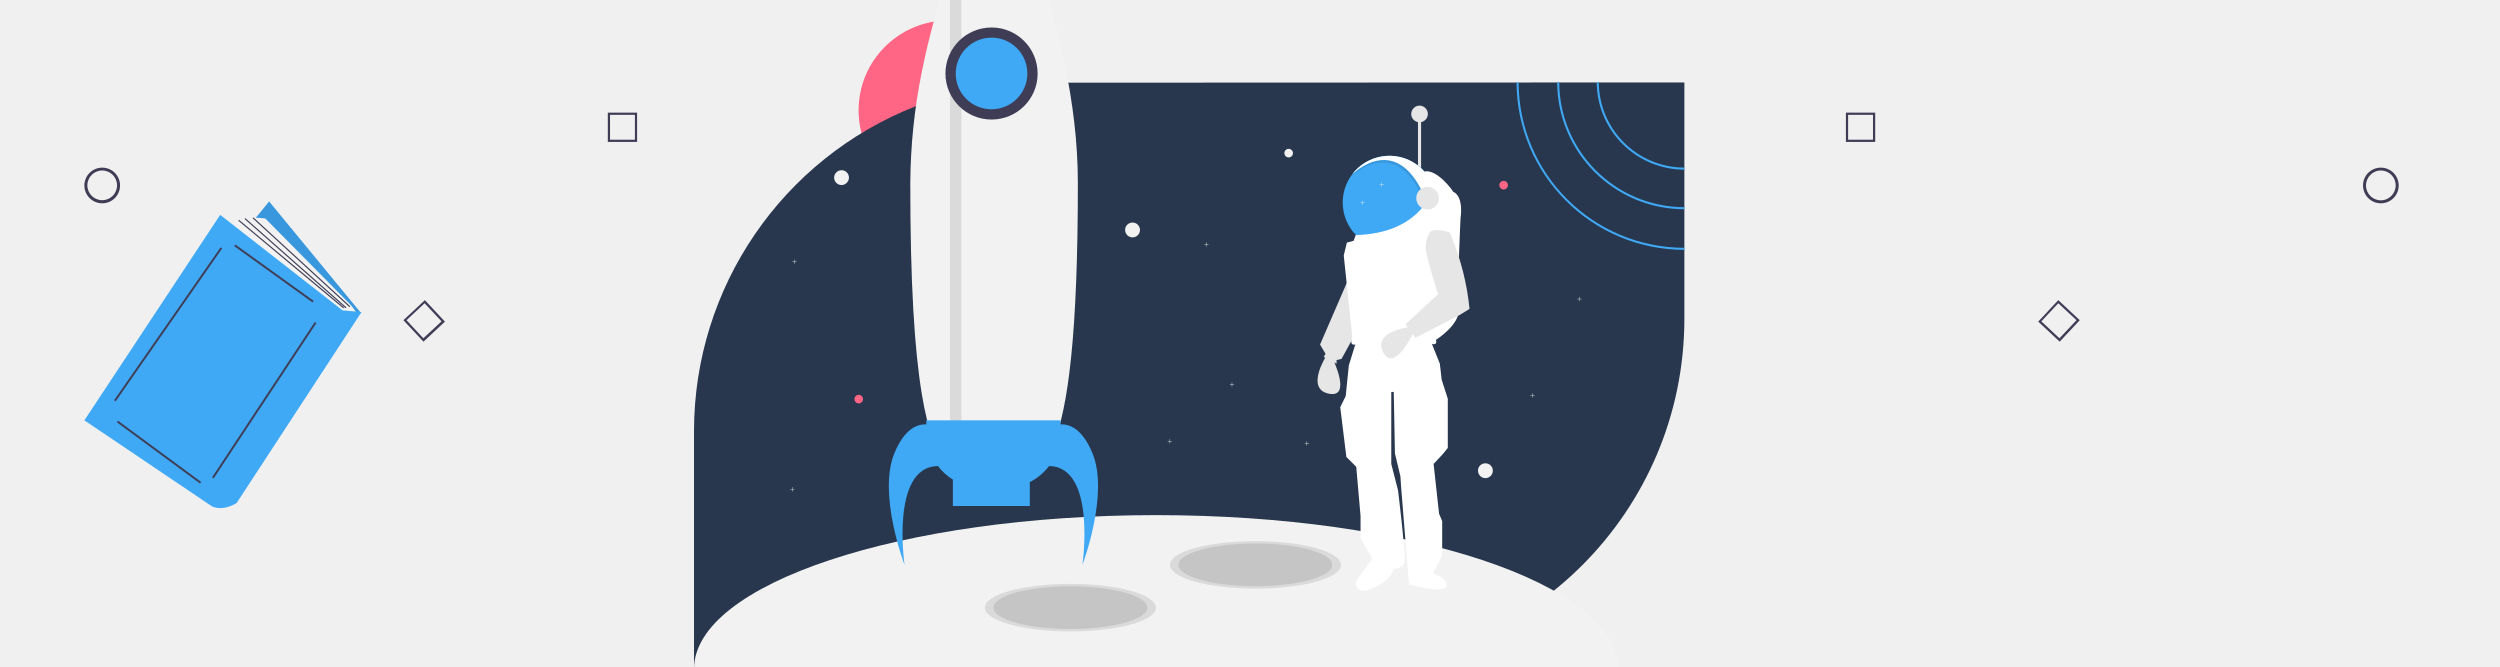
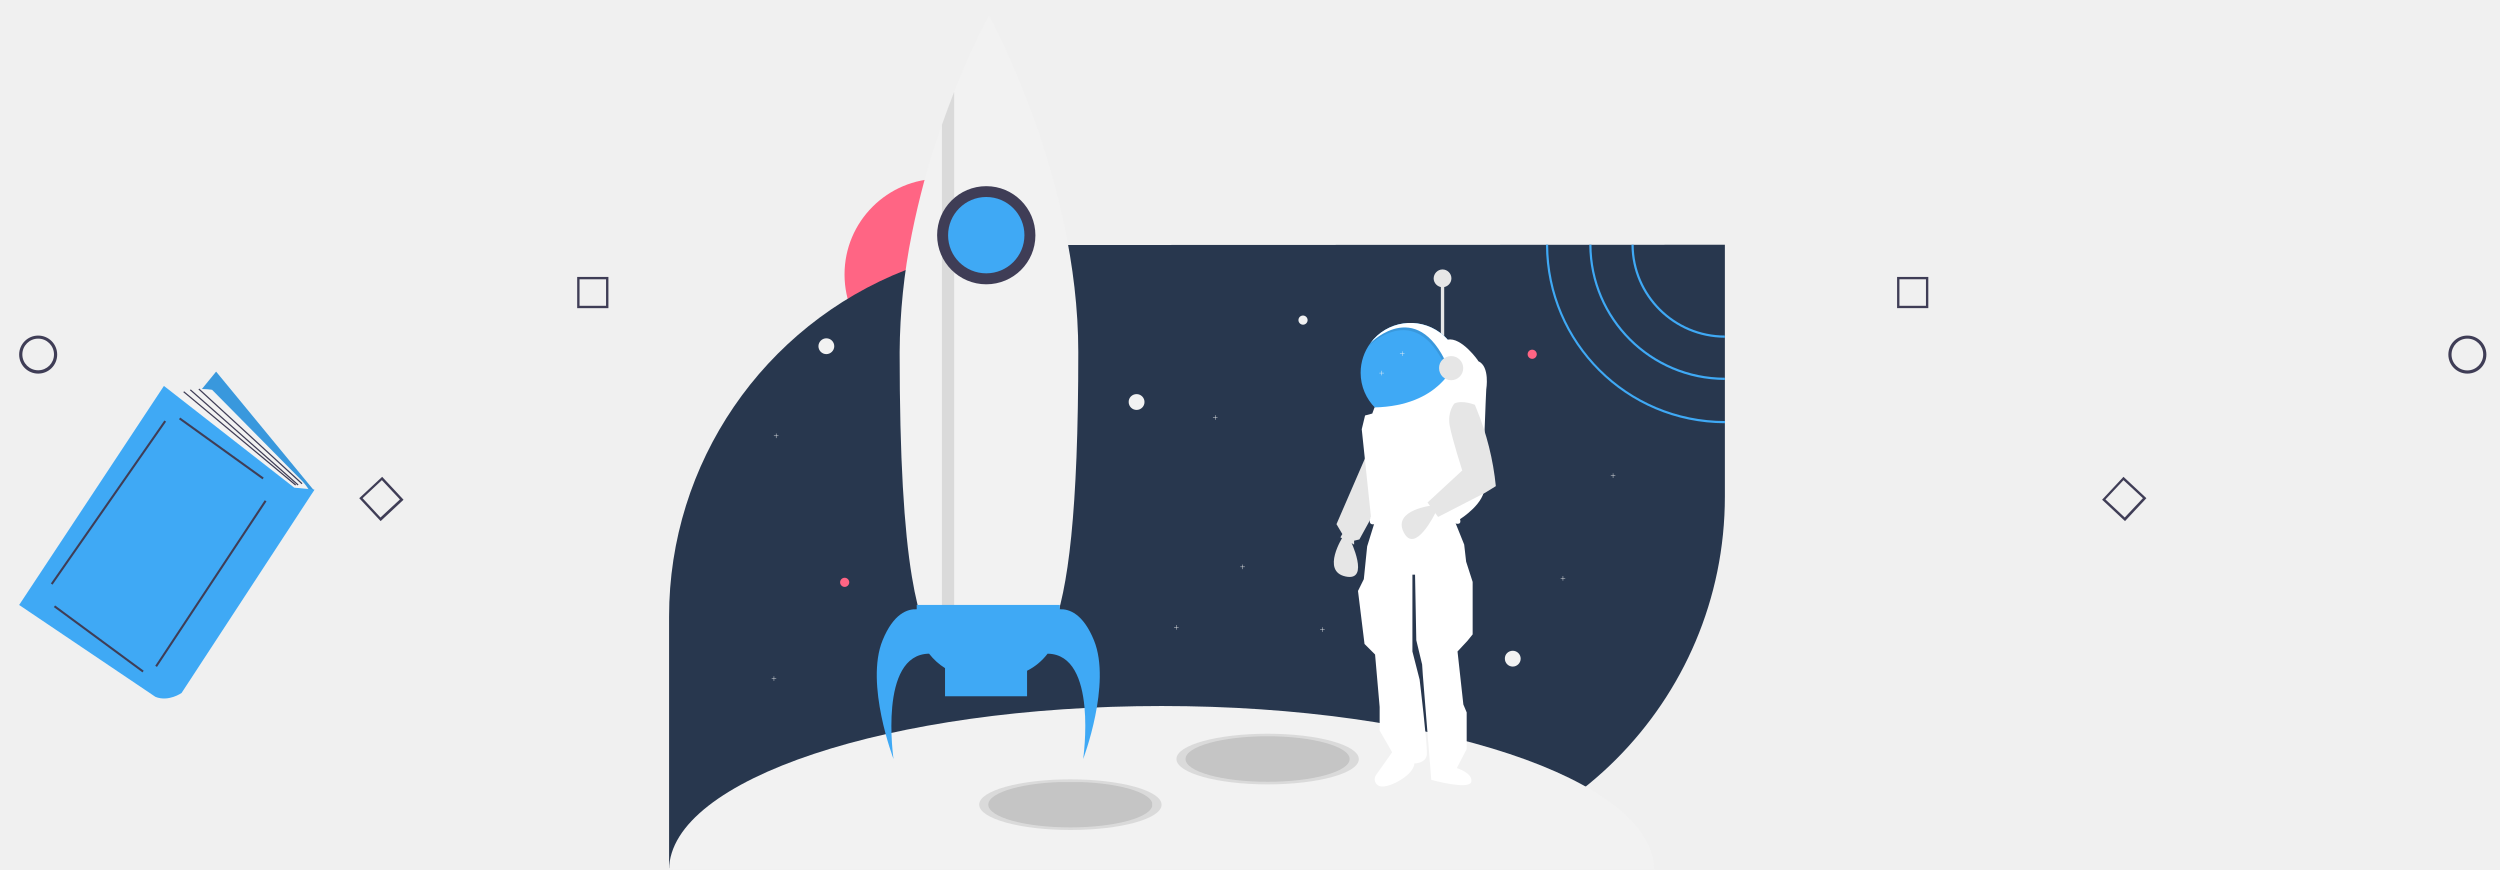
- <svg xmlns="http://www.w3.org/2000/svg" xmlns:xlink="http://www.w3.org/1999/xlink" version="1.1" id="Layer_1" x="0px" y="0px" viewBox="0 0 1920 511.6" style="enable-background:new 0 0 1920 511.6;" xml:space="preserve">
+ <svg xmlns="http://www.w3.org/2000/svg" xmlns:xlink="http://www.w3.org/1999/xlink" version="1.1" id="Layer_1" x="0px" y="0px" viewBox="0 0 1801 626.5" style="enable-background:new 0 0 1801 626.5;" xml:space="preserve">
  <style type="text/css">
- 	.st0{clip-path:url(#SVGID_00000088811769234555255350000014567885244654652579_);}
- 	.st1{clip-path:url(#SVGID_00000078729164920769103500000016095398527597640377_);}
+ 	.st0{clip-path:url(#SVGID_00000080921745761416279910000000979534065473706426_);}
+ 	.st1{clip-path:url(#SVGID_00000108283283531638921610000002924555653507774604_);}
	.st2{fill:#FF6584;}
	.st3{fill:#28374E;}
	.st4{fill:#F2F2F2;}
	.st5{opacity:0.1;}
- 	.st6{clip-path:url(#SVGID_00000102510270092047697060000010581084720285898637_);}
- 	.st7{clip-path:url(#SVGID_00000019662741006567052170000010108707343367417015_);}
- 	.st8{clip-path:url(#SVGID_00000097486118298030969900000005853931255468629923_);}
- 	.st9{clip-path:url(#SVGID_00000106841974695683414190000017729862751632026029_);}
+ 	.st6{clip-path:url(#SVGID_00000046337234478066898160000000928453932162590900_);}
+ 	.st7{clip-path:url(#SVGID_00000016768063530611591670000008052010002817872311_);}
+ 	.st8{clip-path:url(#SVGID_00000090279207971771613120000000844679538274245287_);}
+ 	.st9{clip-path:url(#SVGID_00000147903834881149480380000004172564241245310083_);}
	.st10{fill:#E6E6E6;}
	.st11{fill:#FFFFFF;}
	.st12{fill:#3FA9F5;}
- 	.st13{clip-path:url(#SVGID_00000086676296953848894840000013928498615177321658_);}
- 	.st14{clip-path:url(#SVGID_00000080188839997388034590000008771600973157428659_);}
+ 	.st13{clip-path:url(#SVGID_00000009564812119109527190000016241162688515956649_);}
+ 	.st14{clip-path:url(#SVGID_00000083072224625260649830000007275632239047760542_);}
	.st15{fill:#3F3D56;}
- 	.st16{clip-path:url(#SVGID_00000027605317660745213940000009433435085184550300_);}
- 	.st17{clip-path:url(#SVGID_00000145046572141733316900000004631948476545932178_);}
- 	.st18{clip-path:url(#SVGID_00000146500151946913016370000007551817889520096428_);}
- 	.st19{clip-path:url(#SVGID_00000026842700395502987640000015716904212068762004_);}
- 	.st20{clip-path:url(#SVGID_00000020390668936023731680000015046123465179983019_);}
+ 	.st16{clip-path:url(#SVGID_00000092438375178824388850000002786825114363930551_);}
+ 	.st17{clip-path:url(#SVGID_00000040557796926288784370000005976215703621184915_);}
+ 	.st18{clip-path:url(#SVGID_00000179638083435729784850000009302180673510986915_);}
+ 	.st19{clip-path:url(#SVGID_00000150785043866560359120000012427137571216913816_);}
+ 	.st20{clip-path:url(#SVGID_00000018207544537267613680000006681697958238198923_);}
</style>
  <g>
    <g id="Group_229" transform="translate(533 -0.188)">
      <g>
-         <defs>
-           <rect id="SVGID_1_" x="0" y="-101.3" width="761" height="615" />
-         </defs>
-         <clipPath id="SVGID_00000123425459258032751610000015755525495021446832_">
-           <use xlink:href="#SVGID_1_" style="overflow:visible;" />
-         </clipPath>
-         <g id="Group_227" style="clip-path:url(#SVGID_00000123425459258032751610000015755525495021446832_);">
+         <g>
          <g>
            <defs>
-               <rect id="SVGID_00000142170135394090033540000002363691239074896275_" x="0" y="-101.3" width="761" height="615" />
+               <rect id="SVGID_1_" x="-51" y="11.7" width="761" height="615" />
            </defs>
-             <clipPath id="SVGID_00000098917513318087186890000008124471527012788367_">
-               <use xlink:href="#SVGID_00000142170135394090033540000002363691239074896275_" style="overflow:visible;" />
+             <clipPath id="SVGID_00000074418308055578515300000005156128571290728106_">
+               <use xlink:href="#SVGID_1_" style="overflow:visible;" />
            </clipPath>
-             <g id="Group_226" style="clip-path:url(#SVGID_00000098917513318087186890000008124471527012788367_);">
-               <path id="Path_662" class="st2" d="M195.4,15.9c38.1,0,69,30.9,69,69s-30.9,69-69,69s-69-30.9-69-69l0,0        C126.4,46.8,157.3,15.9,195.4,15.9" />
-               <path id="Path_663" class="st3" d="M760.6,63.5v181.4c0,147.9-119.9,267.8-267.7,267.8H0V331.3C0,220.9,67.7,121.9,170.5,81.7        c8.5-3.3,17.2-6.2,26.1-8.6c0.2-0.1,0.4-0.1,0.5-0.1c2.6-0.7,5.2-1.4,7.9-2c0.1,0,0.3-0.1,0.4-0.1c16.3-3.9,32.9-6.2,49.7-7        c2-0.1,4-0.2,6-0.2c0.7,0,1.4,0,2.2,0c1.5,0,3,0,4.6,0L760.6,63.5z" />
-               <path id="Path_664" class="st4" d="M354.8,395.8C159.3,395.8,0.7,448.5,0,513.6h709.6C709,448.5,550.4,395.8,354.8,395.8" />
-               <g id="Group_210" transform="translate(223.406 550.119)" class="st5">
-                 <g id="Group_209">
+             <g id="Group_227" style="clip-path:url(#SVGID_00000074418308055578515300000005156128571290728106_);">
+               <g>
+                 <g>
                  <g>
                    <defs>
-                       <rect id="SVGID_00000112600361184380429660000016626266407873677461_" x="0" y="-101.5" width="131.4" height="36.5" />
+                       <rect id="SVGID_00000110442969321084281800000014093967843312364174_" x="-51" y="11.7" width="761" height="615" />
                    </defs>
-                     <clipPath id="SVGID_00000047040784356958469110000000443812324275628957_">
-                       <use xlink:href="#SVGID_00000112600361184380429660000016626266407873677461_" style="overflow:visible;" />
+                     <clipPath id="SVGID_00000017480162026569376950000003049007340043889554_">
+                       <use xlink:href="#SVGID_00000110442969321084281800000014093967843312364174_" style="overflow:visible;" />
                    </clipPath>
-                     <g id="Group_208" style="clip-path:url(#SVGID_00000047040784356958469110000000443812324275628957_);">
-                       <path id="Path_665" d="M65.7-101.5c36.3,0,65.7,8.2,65.7,18.3S102-65,65.7-65S0-73.2,0-83.3S29.4-101.5,65.7-101.5" />
+                     <g id="Group_226" style="clip-path:url(#SVGID_00000017480162026569376950000003049007340043889554_);">
+                       <path id="Path_662" class="st2" d="M144.4,128.9c38.1,0,69,30.9,69,69s-30.9,69-69,69s-69-30.9-69-69l0,0            C75.4,159.8,106.3,128.9,144.4,128.9" />
+                       <path id="Path_663" class="st3" d="M709.6,176.5v181.4c0,147.9-119.9,267.8-267.7,267.8H-51V444.3            c0-110.4,67.7-209.4,170.5-249.6c8.5-3.3,17.2-6.2,26.1-8.6c0.2-0.1,0.4-0.1,0.5-0.1c2.6-0.7,5.2-1.4,7.9-2            c0.1,0,0.3-0.1,0.4-0.1c16.3-3.9,32.9-6.2,49.7-7c2-0.1,4-0.2,6-0.2c0.7,0,1.4,0,2.2,0c1.5,0,3,0,4.6,0L709.6,176.5z" />
+                       <path id="Path_664" class="st4" d="M303.8,508.8c-195.5,0-354.1,52.7-354.8,117.8h709.6            C658,561.5,499.4,508.8,303.8,508.8" />
+                       <g id="Group_210" transform="translate(223.406 550.119)" class="st5">
+                         <g id="Group_209">
+                           <g>
+                             <g>
+                               <g>
+                                 <defs>
+                                   <rect id="SVGID_00000119118591110763069930000000465282943783162040_" x="-51" y="11.5" width="131.4" height="36.5" />
+                                 </defs>
+                                 <clipPath id="SVGID_00000108997709697270297350000017873678965110476681_">
+                                   <use xlink:href="#SVGID_00000119118591110763069930000000465282943783162040_" style="overflow:visible;" />
+                                 </clipPath>
+                                 <g id="Group_208" style="clip-path:url(#SVGID_00000108997709697270297350000017873678965110476681_);">
+                                   <path id="Path_665" d="M14.7,11.5c36.3,0,65.7,8.2,65.7,18.3S51,48,14.7,48S-51,39.8-51,29.7S-21.6,11.5,14.7,11.5" />
+                                 </g>
+                               </g>
+                             </g>
+                           </g>
+                         </g>
+                       </g>
+                       <g id="Group_213" transform="translate(365.499 517.265)" class="st5">
+                         <g id="Group_212">
+                           <g>
+                             <g>
+                               <g>
+                                 <defs>
+                                   <rect id="SVGID_00000016053860681427163640000010701416836116488891_" x="-51" y="11.5" width="131.4" height="36.5" />
+                                 </defs>
+                                 <clipPath id="SVGID_00000035525214860783044680000000155601601320984220_">
+                                   <use xlink:href="#SVGID_00000016053860681427163640000010701416836116488891_" style="overflow:visible;" />
+                                 </clipPath>
+                                 <g id="Group_211" style="clip-path:url(#SVGID_00000035525214860783044680000000155601601320984220_);">
+                                   <path id="Path_666" d="M14.7,11.5c36.3,0,65.7,8.2,65.7,18.3S51,48,14.7,48S-51,39.8-51,29.7S-21.6,11.5,14.7,11.5" />
+                                 </g>
+                               </g>
+                             </g>
+                           </g>
+                         </g>
+                       </g>
+                       <g id="Group_216" transform="translate(229.977 551.944)" class="st5">
+                         <g id="Group_215">
+                           <g>
+                             <g>
+                               <g>
+                                 <defs>
+                                   <rect id="SVGID_00000118360830162206163620000001255270589814577796_" x="-51" y="11.7" width="118" height="33" />
+                                 </defs>
+                                 <clipPath id="SVGID_00000080198803953639486020000016560915315747469194_">
+                                   <use xlink:href="#SVGID_00000118360830162206163620000001255270589814577796_" style="overflow:visible;" />
+                                 </clipPath>
+                                 <g id="Group_214" style="clip-path:url(#SVGID_00000080198803953639486020000016560915315747469194_);">
+                                   <path id="Path_667" d="M8.1,11.5c32.7,0,59.1,7.4,59.1,16.4S40.8,44.3,8.1,44.3S-51,37-51,27.9S-24.5,11.5,8.1,11.5                  " />
+                                 </g>
+                               </g>
+                             </g>
+                           </g>
+                         </g>
+                       </g>
+                       <g id="Group_219" transform="translate(372.069 519.09)" class="st5">
+                         <g id="Group_218">
+                           <g>
+                             <g>
+                               <g>
+                                 <defs>
+                                   <rect id="SVGID_00000102519909664554242330000013986036333282875009_" x="-51.1" y="11.6" width="118" height="33" />
+                                 </defs>
+                                 <clipPath id="SVGID_00000070840684120276999140000018157750772046070411_">
+                                   <use xlink:href="#SVGID_00000102519909664554242330000013986036333282875009_" style="overflow:visible;" />
+                                 </clipPath>
+                                 <g id="Group_217" style="clip-path:url(#SVGID_00000070840684120276999140000018157750772046070411_);">
+                                   <path id="Path_668" d="M8.1,11.5c32.7,0,59.1,7.4,59.1,16.4S40.8,44.3,8.1,44.3S-51,37-51,27.9S-24.5,11.5,8.1,11.5                  " />
+                                 </g>
+                               </g>
+                             </g>
+                           </g>
+                         </g>
+                       </g>
+                       <path id="Path_669" class="st4" d="M62.3,243.9c3.2,0,5.7,2.6,5.7,5.7s-2.6,5.7-5.7,5.7c-3.2,0-5.7-2.6-5.7-5.7l0,0            C56.6,246.5,59.2,243.9,62.3,243.9" />
+                       <path id="Path_670" class="st4" d="M556.8,469c3.2,0,5.7,2.6,5.7,5.7s-2.6,5.7-5.7,5.7c-3.2,0-5.7-2.6-5.7-5.7            C551,471.5,553.6,469,556.8,469L556.8,469" />
+                       <path id="Path_671" class="st4" d="M285.8,284.1c3.2,0,5.7,2.6,5.7,5.7c0,3.2-2.6,5.7-5.7,5.7c-3.2,0-5.7-2.6-5.7-5.7l0,0            C280,286.7,282.6,284.1,285.8,284.1" />
+                       <path id="Path_672" class="st2" d="M570.8,252.1c1.8,0,3.3,1.5,3.3,3.3s-1.5,3.3-3.3,3.3s-3.3-1.5-3.3-3.3l0,0            C567.5,253.6,568.9,252.1,570.8,252.1" />
+                       <path id="Path_673" class="st2" d="M75.5,416.4c1.8,0,3.3,1.5,3.3,3.3s-1.5,3.3-3.3,3.3s-3.3-1.5-3.3-3.3            S73.7,416.4,75.5,416.4" />
+                       <path id="Path_674" class="st4" d="M26.2,488.9h-1.5v-1.5h-0.3v1.5h-1.5v0.3h1.5v1.5h0.3v-1.5h1.5V488.9z" />
+                       <path id="Path_675" class="st4" d="M506.7,367.4h-1.5v-1.5h-0.3v1.5h-1.5v0.3h1.5v1.5h0.3v-1.5h1.5V367.4z" />
+                       <path id="Path_676" class="st4" d="M630.7,342.7h-1.5v-1.5h-0.3v1.5h-1.5v0.3h1.5v1.5h0.3V343h1.5V342.7z" />
+                       <path id="Path_677" class="st4" d="M363.8,408.4h-1.5v-1.5H362v1.5h-1.5v0.3h1.5v1.5h0.3v-1.5h1.5V408.4z" />
+                       <path id="Path_678" class="st4" d="M594.6,416.7h-1.5v-1.5h-0.3v1.5h-1.5v0.3h1.5v1.5h0.3V417h1.5V416.7z" />
+                       <path id="Path_679" class="st4" d="M316.1,452h-1.5v-1.5h-0.3v1.5h-1.5v0.3h1.5v1.5h0.3v-1.5h1.5V452z" />
+                       <path id="Path_680" class="st4" d="M421.3,453.6h-1.5v-1.5h-0.3v1.5H418v0.3h1.5v1.5h0.3v-1.5h1.5V453.6z" />
+                       <path id="Path_681" class="st4" d="M27.8,314h-1.5v-1.5H26v1.5h-1.5v0.3H26v1.5h0.3v-1.5h1.5V314z" />
+                       <rect id="Rectangle_88" x="505" y="200.9" class="st10" width="2.4" height="47.7" />
+                       <path id="Path_682" class="st10" d="M451.5,327.7l-21.7,50.1l4.2,7.1l-1.4,2.4l9.9,5.2v-2.8l3.8-0.9l16.1-29.3            L451.5,327.7z" />
+                       <path id="Path_683" class="st10" d="M434.5,386.7c0,0-16.1,25,1.9,28.8s3.3-26.4,3.3-26.4L434.5,386.7z" />
+                       <path id="Path_684" class="st11" d="M457.6,375.4l-5.7,18.4l-2.4,23.6l-4.2,8.5l4.7,38.2l7.6,7.6l3.3,37.8v17l9,15.6            l-11.6,16.4c-1.7,2.4-1.1,5.6,1.2,7.3c0.8,0.6,1.8,0.9,2.9,1c2.5,0.1,5.9-0.7,10.3-2.9c13.7-7.1,13.2-13.7,13.2-13.7            s8.5,0,9-6.6s-5.2-53.8-5.2-53.8l-5.2-20.3v-55.3h1.9l0.9,47.2l4.2,17.5l0.5,7.6l6.1,75.5c0,0,27.4,7.6,28.8,1.4            s-10.4-9.9-10.4-9.9l7.1-13.7v-26.4l-2.4-5.7l-4.2-38.2l7.1-7.6l3.8-4.7v-37.8l-4.7-14.6l-1.4-12.3l-7.6-18.9            C514.3,373.5,479.8,362.2,457.6,375.4" />
+                       <path id="Path_685" class="st12" d="M519,268.7c0,19.8-16.1,35.9-35.9,35.9s-35.9-16.1-35.9-35.9c0-7.7,2.5-15.2,7.1-21.4            l0,0c11.8-15.9,34.3-19.2,50.2-7.4C513.6,246.7,519,257.3,519,268.7" />
+                       <g id="Group_222" transform="translate(504.354 223.234)" class="st5">
+                         <g id="Group_221">
+                           <g>
+                             <g>
+                               <g>
+                                 <defs>
+                                   <rect id="SVGID_00000167369673329276308710000008909803102924316320_" x="-51" y="11.5" width="60.5" height="35.9" />
+                                 </defs>
+                                 <clipPath id="SVGID_00000056398111015930375060000012667408155787464619_">
+                                   <use xlink:href="#SVGID_00000167369673329276308710000008909803102924316320_" style="overflow:visible;" />
+                                 </clipPath>
+                                 <g id="Group_220" style="clip-path:url(#SVGID_00000056398111015930375060000012667408155787464619_);">
+                                   <path id="Path_686" d="M9.5,30.6L6.6,47.4c-22-57.1-57-22-57.6-21.4c11.8-15.9,34.3-19.2,50.2-7.4                  C3.5,21.7,7,25.9,9.5,30.6" />
+                                 </g>
+                               </g>
+                             </g>
+                           </g>
+                         </g>
+                       </g>
+                       <path id="Path_687" class="st11" d="M514.8,251.9l-2.9,16.8c-22-57.1-57-22-57.6-21.4c11.8-15.9,34.3-19.2,50.2-7.4            C508.8,243.1,512.3,247.2,514.8,251.9L514.8,251.9z" />
+                       <path id="Path_688" class="st11" d="M509.9,244.9l4.9,17.1c0,0-10.2,30.6-57.6,31.7l-1.6,4.4l-5.2,1.4l-2.4,9.9l6.6,62.8            c0,0-2.8,6.1,1.9,5.7c0,0,31.2-10.4,58.1-0.9c0,0,5.7,2.4,4.2-2.8c0,0,18.9-11.8,17.5-24.1c-1.4-12.3,1.4-69.4,1.4-69.4            s2.8-16.5-5.7-20.3C532.2,260.2,519.7,242.7,509.9,244.9" />
+                       <path id="Path_689" class="st10" d="M499.6,364.2c0,0-29.6,3-21.4,19.4s22.8-13.8,22.8-13.8L499.6,364.2z" />
+                       <path id="Path_690" class="st10" d="M514.7,290.9c0,0-5.2,6.1-3.3,16.1s9,32.1,9,32.1l-25,23.1l7.6,10.4l34-17.5l7.6-4.7            c-1.9-19.1-6.6-37.8-13.9-55.6l-1.2-3C529.4,291.8,520.4,288.1,514.7,290.9" />
+                       <path id="Path_691" class="st10" d="M512.4,256.7c4.8,0,8.7,3.9,8.7,8.7c0,4.8-3.9,8.7-8.7,8.7s-8.7-3.9-8.7-8.7l0,0            C503.6,260.6,507.5,256.7,512.4,256.7" />
+                       <path id="Path_692" class="st10" d="M506.2,194.3c3.5,0,6.4,2.9,6.4,6.4s-2.9,6.4-6.4,6.4s-6.4-2.9-6.4-6.4            C499.9,197.2,502.7,194.3,506.2,194.3" />
+                       <path id="Path_693" class="st4" d="M344.1,300.8h-1.5v-1.5h-0.3v1.5h-1.5v0.3h1.5v1.5h0.3v-1.5h1.5V300.8z" />
+                       <path id="Path_694" class="st4" d="M478.8,254.8h-1.5v-1.5H477v1.5h-1.5v0.3h1.5v1.5h0.3v-1.5h1.5V254.8z" />
+                       <path id="Path_695" class="st4" d="M464,268.8h-1.5v-1.5h-0.3v1.5h-1.5v0.3h1.5v1.5h0.3v-1.5h1.5V268.8z" />
+                       <path id="Path_696" class="st4" d="M405.7,227.5c1.8,0,3.3,1.5,3.3,3.3s-1.5,3.3-3.3,3.3s-3.3-1.5-3.3-3.3l0,0            C402.4,228.9,403.9,227.5,405.7,227.5" />
+                       <path id="Path_697" class="st4" d="M243.8,253.9c0,229.2-28.8,229.2-64.4,229.2c-18.4,0-35,0-46.7-31.7            c-3.4-9.1-6.3-20.8-8.8-35.9c-5.6-33.9-8.8-85-8.8-161.6c0.2-28.7,3.1-57.2,8.8-85.3c2.6-13,5.6-25.5,8.8-37.5            c4-14.6,8.4-28.4,12.8-41c3-8.5,5.9-16.4,8.8-23.8c13.4-33.9,25.1-54.9,25.1-54.9S243.8,127.3,243.8,253.9" />
+                       <g id="Group_225" transform="translate(196.568 54.868)" class="st5">
+                         <g id="Group_224">
+                           <g>
+                             <g>
+                               <g>
+                                 <defs>
+                                   <rect id="SVGID_00000108997587054252181480000014766184502385460650_" x="-51" y="11.5" width="8.8" height="399.6" />
+                                 </defs>
+                                 <clipPath id="SVGID_00000177453237230817469370000004989087107022813359_">
+                                   <use xlink:href="#SVGID_00000108997587054252181480000014766184502385460650_" style="overflow:visible;" />
+                                 </clipPath>
+                                 <g id="Group_223" style="clip-path:url(#SVGID_00000177453237230817469370000004989087107022813359_);">
+                                   <path id="Path_698" d="M-42.2,11.5V411H-51V35.2C-48,26.8-45.1,18.8-42.2,11.5" />
+                                 </g>
+                               </g>
+                             </g>
+                           </g>
+                         </g>
+                       </g>
+                       <path id="Path_699" class="st15" d="M177.5,134.3c19.5,0,35.4,15.8,35.4,35.4S197,205,177.5,205s-35.4-15.8-35.4-35.4l0,0            C142.1,150.1,158,134.3,177.5,134.3L177.5,134.3" />
+                       <path id="Path_700" class="st12" d="M255.1,461.5c-7.9-19.4-18-22.7-24.6-22.4V436H127.4v3.1c-6.6-0.3-16.7,3-24.6,22.4            c-12.8,31.4,7.9,85.5,7.9,85.5s-11-75.4,25.6-75.9c3.2,4.1,7.1,7.7,11.5,10.4v20.3h59.1v-18.4c5.8-2.9,10.8-7.1,14.8-12.3            c36.6,0.5,25.6,75.9,25.6,75.9S267.9,492.9,255.1,461.5" />
+                       <path id="Path_701" class="st12" d="M177.5,142.1c15.2,0,27.5,12.3,27.5,27.5s-12.3,27.5-27.5,27.5S150,184.9,150,169.7            l0,0C150,154.5,162.3,142.1,177.5,142.1L177.5,142.1" />
+                       <path id="Path_702" class="st12" d="M643.9,176.5h-1.6c0.2,37,30.3,66.9,67.3,67v-1.6            C673.4,241.8,644.1,212.6,643.9,176.5" />
+                       <path id="Path_703" class="st12" d="M613.5,176.5h-1.6c0.3,53.8,43.9,97.3,97.7,97.4v-1.6            C656.7,272.2,613.7,229.4,613.5,176.5" />
+                       <path id="Path_704" class="st12" d="M582.3,176.5h-1.6c0.3,71,57.9,128.5,129,128.6v-1.6            C639.4,303.4,582.5,246.7,582.3,176.5" />
                    </g>
                  </g>
                </g>
              </g>
-               <g id="Group_213" transform="translate(365.499 517.265)" class="st5">
-                 <g id="Group_212">
-                   <g>
-                     <defs>
-                       <rect id="SVGID_00000000180479658981396700000012021692011168209581_" x="0" y="-101.5" width="131.4" height="36.5" />
-                     </defs>
-                     <clipPath id="SVGID_00000073684495775506478830000013713277874762063797_">
-                       <use xlink:href="#SVGID_00000000180479658981396700000012021692011168209581_" style="overflow:visible;" />
-                     </clipPath>
-                     <g id="Group_211" style="clip-path:url(#SVGID_00000073684495775506478830000013713277874762063797_);">
-                       <path id="Path_666" d="M65.7-101.5c36.3,0,65.7,8.2,65.7,18.3S102-65,65.7-65S0-73.2,0-83.3S29.4-101.5,65.7-101.5" />
-                     </g>
-                   </g>
-                 </g>
-               </g>
-               <g id="Group_216" transform="translate(229.977 551.944)" class="st5">
-                 <g id="Group_215">
-                   <g>
-                     <defs>
-                       <rect id="SVGID_00000150804537799698156930000015030237641165912716_" x="0" y="-101.3" width="118" height="33" />
-                     </defs>
-                     <clipPath id="SVGID_00000098188683686754296260000002788029646834536880_">
-                       <use xlink:href="#SVGID_00000150804537799698156930000015030237641165912716_" style="overflow:visible;" />
-                     </clipPath>
-                     <g id="Group_214" style="clip-path:url(#SVGID_00000098188683686754296260000002788029646834536880_);">
-                       <path id="Path_667" d="M59.1-101.5c32.7,0,59.1,7.4,59.1,16.4S91.8-68.7,59.1-68.7S0-76,0-85.1S26.5-101.5,59.1-101.5" />
-                     </g>
-                   </g>
-                 </g>
-               </g>
-               <g id="Group_219" transform="translate(372.069 519.09)" class="st5">
-                 <g id="Group_218">
-                   <g>
-                     <defs>
-                       <rect id="SVGID_00000123437832078165812530000017827289478085451427_" x="-0.1" y="-101.4" width="118" height="33" />
-                     </defs>
-                     <clipPath id="SVGID_00000080902765482203786190000012967729379764830593_">
-                       <use xlink:href="#SVGID_00000123437832078165812530000017827289478085451427_" style="overflow:visible;" />
-                     </clipPath>
-                     <g id="Group_217" style="clip-path:url(#SVGID_00000080902765482203786190000012967729379764830593_);">
-                       <path id="Path_668" d="M59.1-101.5c32.7,0,59.1,7.4,59.1,16.4S91.8-68.7,59.1-68.7S0-76,0-85.1S26.5-101.5,59.1-101.5" />
-                     </g>
-                   </g>
-                 </g>
-               </g>
-               <path id="Path_669" class="st4" d="M113.3,130.9c3.2,0,5.7,2.6,5.7,5.7s-2.6,5.7-5.7,5.7c-3.2,0-5.7-2.6-5.7-5.7l0,0        C107.6,133.5,110.2,130.9,113.3,130.9" />
-               <path id="Path_670" class="st4" d="M607.8,356c3.2,0,5.7,2.6,5.7,5.7s-2.6,5.7-5.7,5.7c-3.2,0-5.7-2.6-5.7-5.7        C602,358.5,604.6,356,607.8,356L607.8,356" />
-               <path id="Path_671" class="st4" d="M336.8,171.1c3.2,0,5.7,2.6,5.7,5.7c0,3.2-2.6,5.7-5.7,5.7c-3.2,0-5.7-2.6-5.7-5.7l0,0        C331,173.7,333.6,171.1,336.8,171.1" />
-               <path id="Path_672" class="st2" d="M621.8,139.1c1.8,0,3.3,1.5,3.3,3.3s-1.5,3.3-3.3,3.3c-1.8,0-3.3-1.5-3.3-3.3v0        C618.5,140.6,619.9,139.1,621.8,139.1" />
-               <path id="Path_673" class="st2" d="M126.5,303.4c1.8,0,3.3,1.5,3.3,3.3c0,1.8-1.5,3.3-3.3,3.3s-3.3-1.5-3.3-3.3        C123.2,304.9,124.7,303.4,126.5,303.4" />
-               <path id="Path_674" class="st4" d="M77.2,375.9h-1.5v-1.5h-0.3v1.5h-1.5v0.3h1.5v1.5h0.3v-1.5h1.5L77.2,375.9z" />
-               <path id="Path_675" class="st4" d="M557.7,254.4h-1.5v-1.5h-0.3v1.5h-1.5v0.3h1.5v1.5h0.3v-1.5h1.5L557.7,254.4z" />
-               <path id="Path_676" class="st4" d="M681.7,229.7h-1.5v-1.5h-0.3v1.5h-1.5v0.3h1.5v1.5h0.3V230h1.5L681.7,229.7z" />
-               <path id="Path_677" class="st4" d="M414.8,295.4h-1.5v-1.5H413v1.5h-1.5v0.3h1.5v1.5h0.3v-1.5h1.5L414.8,295.4z" />
-               <path id="Path_678" class="st4" d="M645.6,303.7h-1.5v-1.5h-0.3v1.5h-1.5v0.3h1.5v1.5h0.3v-1.5h1.5L645.6,303.7z" />
-               <path id="Path_679" class="st4" d="M367.1,339h-1.5v-1.5h-0.3v1.5h-1.5v0.3h1.5v1.5h0.3v-1.5h1.5L367.1,339z" />
-               <path id="Path_680" class="st4" d="M472.3,340.6h-1.5v-1.5h-0.3v1.5H469v0.3h1.5v1.5h0.3v-1.5h1.5L472.3,340.6z" />
-               <path id="Path_681" class="st4" d="M78.8,201h-1.5v-1.5h-0.3v1.5h-1.5v0.3h1.5v1.5h0.3v-1.5h1.5L78.8,201z" />
-               <rect id="Rectangle_88" x="556" y="87.9" class="st10" width="2.4" height="47.7" />
-               <path id="Path_682" class="st10" d="M502.5,214.7l-21.7,50.1l4.2,7.1l-1.4,2.4l9.9,5.2v-2.8l3.8-0.9l16.1-29.3L502.5,214.7z" />
-               <path id="Path_683" class="st10" d="M485.5,273.7c0,0-16.1,25,1.9,28.8s3.3-26.4,3.3-26.4L485.5,273.7z" />
-               <path id="Path_684" class="st11" d="M508.6,262.4l-5.7,18.4l-2.4,23.6l-4.2,8.5l4.7,38.2l7.6,7.6l3.3,37.8v17l9,15.6        l-11.6,16.4c-1.7,2.4-1.1,5.6,1.2,7.3c0.8,0.6,1.8,0.9,2.9,1c2.5,0.1,5.9-0.7,10.3-2.9c13.7-7.1,13.2-13.7,13.2-13.7        s8.5,0,9-6.6s-5.2-53.8-5.2-53.8l-5.2-20.3v-55.3h1.9l0.9,47.2l4.2,17.5l0.5,7.6l6.1,75.5c0,0,27.4,7.6,28.8,1.4        s-10.4-9.9-10.4-9.9l7.1-13.7v-26.4l-2.4-5.7l-4.2-38.2l7.1-7.6l3.8-4.7v-37.8l-4.7-14.6l-1.4-12.3l-7.6-18.9        C565.3,260.5,530.8,249.2,508.6,262.4" />
-               <path id="Path_685" class="st12" d="M570,155.7c0,19.8-16.1,35.9-35.9,35.9s-35.9-16.1-35.9-35.9c0-7.7,2.5-15.2,7.1-21.4l0,0        c11.8-15.9,34.3-19.2,50.2-7.4C564.6,133.7,570,144.3,570,155.7" />
-               <g id="Group_222" transform="translate(504.354 223.234)" class="st5">
-                 <g id="Group_221">
-                   <g>
-                     <defs>
-                       <rect id="SVGID_00000025438238369821504640000004174009374735653262_" x="0" y="-101.5" width="60.5" height="35.9" />
-                     </defs>
-                     <clipPath id="SVGID_00000005981833472997569900000003480831177811521198_">
-                       <use xlink:href="#SVGID_00000025438238369821504640000004174009374735653262_" style="overflow:visible;" />
-                     </clipPath>
-                     <g id="Group_220" style="clip-path:url(#SVGID_00000005981833472997569900000003480831177811521198_);">
-                       <path id="Path_686" d="M60.5-82.4l-2.9,16.8c-22-57.1-57-22-57.6-21.4c11.8-15.9,34.3-19.2,50.2-7.4            C54.5-91.3,58-87.1,60.5-82.4" />
-                     </g>
-                   </g>
-                 </g>
-               </g>
-               <path id="Path_687" class="st11" d="M565.8,138.9l-2.9,16.8c-22-57.1-57-22-57.6-21.4c11.8-15.9,34.3-19.2,50.2-7.4        C559.8,130.1,563.3,134.2,565.8,138.9L565.8,138.9z" />
-               <path id="Path_688" class="st11" d="M560.9,131.9l4.9,17.1c0,0-10.2,30.6-57.6,31.7l-1.6,4.4l-5.2,1.4l-2.4,9.9l6.6,62.8        c0,0-2.8,6.1,1.9,5.7c0,0,31.2-10.4,58.1-0.9c0,0,5.7,2.4,4.2-2.8c0,0,18.9-11.8,17.5-24.1s1.4-69.4,1.4-69.4        s2.8-16.5-5.7-20.3C583.2,147.2,570.7,129.7,560.9,131.9" />
-               <path id="Path_689" class="st10" d="M550.6,251.2c0,0-29.6,3-21.4,19.4s22.8-13.8,22.8-13.8L550.6,251.2z" />
-               <path id="Path_690" class="st10" d="M565.7,177.9c0,0-5.2,6.1-3.3,16.1s9,32.1,9,32.1l-25,23.1l7.6,10.4l34-17.5l7.6-4.7        c-1.9-19.1-6.6-37.8-13.9-55.6l-1.2-3C580.4,178.8,571.4,175.1,565.7,177.9" />
-               <path id="Path_691" class="st10" d="M563.4,143.7c4.8,0,8.7,3.9,8.7,8.7c0,4.8-3.9,8.7-8.7,8.7c-4.8,0-8.7-3.9-8.7-8.7v0        C554.6,147.6,558.5,143.7,563.4,143.7" />
-               <path id="Path_692" class="st10" d="M557.2,81.3c3.5,0,6.4,2.9,6.4,6.4c0,3.5-2.9,6.4-6.4,6.4c-3.5,0-6.4-2.9-6.4-6.4        C550.9,84.2,553.7,81.3,557.2,81.3" />
-               <path id="Path_693" class="st4" d="M395.1,187.8h-1.5v-1.5h-0.3v1.5h-1.5v0.3h1.5v1.5h0.3v-1.5h1.5L395.1,187.8z" />
-               <path id="Path_694" class="st4" d="M529.8,141.8h-1.5v-1.5H528v1.5h-1.5v0.3h1.5v1.5h0.3v-1.5h1.5L529.8,141.8z" />
-               <path id="Path_695" class="st4" d="M515,155.8h-1.5v-1.5h-0.3v1.5h-1.5v0.3h1.5v1.5h0.3v-1.5h1.5L515,155.8z" />
-               <path id="Path_696" class="st4" d="M456.7,114.5c1.8,0,3.3,1.5,3.3,3.3s-1.5,3.3-3.3,3.3c-1.8,0-3.3-1.5-3.3-3.3v0        C453.4,115.9,454.9,114.5,456.7,114.5" />
-               <path id="Path_697" class="st4" d="M294.8,140.9c0,229.2-28.8,229.2-64.4,229.2c-18.4,0-35,0-46.7-31.7        c-3.4-9.1-6.3-20.8-8.8-35.9c-5.6-33.9-8.8-85-8.8-161.6c0.2-28.7,3.1-57.2,8.8-85.3c2.6-13,5.6-25.5,8.8-37.5        c4-14.6,8.4-28.4,12.8-41c3-8.5,5.9-16.4,8.8-23.8c13.4-33.9,25.1-54.9,25.1-54.9S294.8,14.3,294.8,140.9" />
-               <g id="Group_225" transform="translate(196.568 54.868)" class="st5">
-                 <g id="Group_224">
-                   <g>
-                     <defs>
-                       <rect id="SVGID_00000027590743206781868080000014092882477766165904_" x="0" y="-101.5" width="8.8" height="399.6" />
-                     </defs>
-                     <clipPath id="SVGID_00000178897101522375119220000001600466914252682427_">
-                       <use xlink:href="#SVGID_00000027590743206781868080000014092882477766165904_" style="overflow:visible;" />
-                     </clipPath>
-                     <g id="Group_223" style="clip-path:url(#SVGID_00000178897101522375119220000001600466914252682427_);">
-                       <path id="Path_698" d="M8.8-101.5V298H0V-77.8C3-86.2,5.9-94.2,8.8-101.5" />
-                     </g>
-                   </g>
-                 </g>
-               </g>
-               <path id="Path_699" class="st15" d="M228.5,21.3c19.5,0,35.4,15.8,35.4,35.4S248,92,228.5,92s-35.4-15.8-35.4-35.4l0,0        C193.1,37.1,209,21.3,228.5,21.3C228.5,21.3,228.5,21.3,228.5,21.3" />
-               <path id="Path_700" class="st12" d="M306.1,348.5c-7.9-19.4-18-22.7-24.6-22.4v-3.1H178.4v3.1c-6.6-0.3-16.7,3-24.6,22.4        c-12.8,31.4,7.9,85.5,7.9,85.5s-11-75.4,25.6-75.9c3.2,4.1,7.1,7.7,11.5,10.4v20.3h59.1v-18.4c5.8-2.9,10.8-7.1,14.8-12.3        c36.6,0.5,25.6,75.9,25.6,75.9S318.9,379.9,306.1,348.5" />
-               <path id="Path_701" class="st12" d="M228.5,29.1c15.2,0,27.5,12.3,27.5,27.5s-12.3,27.5-27.5,27.5S201,71.9,201,56.7l0,0        C201,41.5,213.3,29.1,228.5,29.1C228.5,29.1,228.5,29.1,228.5,29.1" />
-               <path id="Path_702" class="st12" d="M694.9,63.5h-1.6c0.2,37,30.3,66.9,67.3,67v-1.6C724.4,128.8,695.1,99.6,694.9,63.5" />
-               <path id="Path_703" class="st12" d="M664.5,63.5h-1.6c0.3,53.8,43.9,97.3,97.7,97.4v-1.6C707.7,159.2,664.7,116.4,664.5,63.5" />
-               <path id="Path_704" class="st12" d="M633.3,63.5h-1.6c0.3,71,57.9,128.5,129,128.6v-1.6C690.4,190.4,633.5,133.7,633.3,63.5" />
            </g>
          </g>
        </g>
      </g>
    </g>
    <g id="Group_242" transform="translate(-161 -4637)">
      <g id="Group_194" transform="translate(225.795 4867.247)">
        <g>
-           <defs>
-             <rect id="SVGID_00000145754659619379533950000014052335760118696354_" x="0" y="-101.5" width="27.4" height="27.4" />
-           </defs>
-           <clipPath id="SVGID_00000147937145000442697470000003979716206034206360_">
-             <use xlink:href="#SVGID_00000145754659619379533950000014052335760118696354_" style="overflow:visible;" />
-           </clipPath>
-           <g id="Group_193" style="clip-path:url(#SVGID_00000147937145000442697470000003979716206034206360_);">
-             <path id="Path_653" class="st15" d="M13.7-74.1C6.1-74.1,0-80.3,0-87.8s6.1-13.7,13.7-13.7s13.7,6.1,13.7,13.7       S21.3-74.1,13.7-74.1C13.7-74.1,13.7-74.1,13.7-74.1 M13.7-99.3c-6.3,0-11.4,5.1-11.4,11.4s5.1,11.4,11.4,11.4       s11.4-5.1,11.4-11.4S20-99.3,13.7-99.3C13.7-99.3,13.7-99.3,13.7-99.3" />
+           <g>
+             <g>
+               <defs>
+                 <rect id="SVGID_00000167386473632118224090000009319482995879581579_" x="-51" y="11.5" width="27.4" height="27.4" />
+               </defs>
+               <clipPath id="SVGID_00000010270737928636055120000012179528255613220743_">
+                 <use xlink:href="#SVGID_00000167386473632118224090000009319482995879581579_" style="overflow:visible;" />
+               </clipPath>
+               <g id="Group_193" style="clip-path:url(#SVGID_00000010270737928636055120000012179528255613220743_);">
+                 <path id="Path_653" class="st15" d="M-37.3,38.9c-7.6,0-13.7-6.2-13.7-13.7s6.1-13.7,13.7-13.7s13.7,6.1,13.7,13.7         S-29.7,38.9-37.3,38.9L-37.3,38.9 M-37.3,13.7c-6.3,0-11.4,5.1-11.4,11.4s5.1,11.4,11.4,11.4s11.4-5.1,11.4-11.4         S-31,13.7-37.3,13.7L-37.3,13.7" />
+               </g>
+             </g>
          </g>
        </g>
      </g>
-       <path id="Path_654" class="st15" d="M473.2,4882.9l13.9-13l13,13.9l-14,13L473.2,4882.9z M487.3,4867.5l-16.5,15.4l15.4,16.5    l16.5-15.4L487.3,4867.5z" />
-       <path id="Path_655" class="st15" d="M629.5,4725.2h19.1v19.1h-19.1V4725.2z M627.8,4746h22.5v-22.5h-22.5V4746z" />
+       <path id="Path_654" class="st15" d="M422.2,4995.9l13.9-13l13,13.9l-14,13L422.2,4995.9z M436.3,4980.5l-16.5,15.4l15.4,16.5    l16.5-15.4L436.3,4980.5z" />
+       <path id="Path_655" class="st15" d="M578.5,4838.2h19.1v19.1h-19.1V4838.2z M576.8,4859h22.5v-22.5h-22.5V4859z" />
    </g>
    <g id="Group_243" transform="translate(1417.656 188)">
      <g id="Group_194-2" transform="translate(397.136 42.248)">
        <g>
-           <defs>
-             <rect id="SVGID_00000049181032918071534180000008757153645651356580_" x="0" y="-101.5" width="27.4" height="27.4" />
-           </defs>
-           <clipPath id="SVGID_00000165955859321817325280000002985444216115521707_">
-             <use xlink:href="#SVGID_00000049181032918071534180000008757153645651356580_" style="overflow:visible;" />
-           </clipPath>
-           <g id="Group_193-2" style="clip-path:url(#SVGID_00000165955859321817325280000002985444216115521707_);">
-             <path id="Path_653-2" class="st15" d="M13.7-74.1c7.6,0,13.7-6.1,13.7-13.7s-6.1-13.7-13.7-13.7S0-95.4,0-87.8       C0-80.3,6.1-74.1,13.7-74.1L13.7-74.1 M13.7-99.3c6.3,0,11.4,5.1,11.4,11.4S20-76.4,13.7-76.4S2.3-81.5,2.3-87.8l0,0       C2.3-94.1,7.4-99.3,13.7-99.3L13.7-99.3" />
+           <g>
+             <g>
+               <defs>
+                 <rect id="SVGID_00000079455603622646251420000006370703812552307339_" x="-51" y="11.5" width="27.4" height="27.4" />
+               </defs>
+               <clipPath id="SVGID_00000042703144870326704820000012141777606861305493_">
+                 <use xlink:href="#SVGID_00000079455603622646251420000006370703812552307339_" style="overflow:visible;" />
+               </clipPath>
+               <g id="Group_193-2" style="clip-path:url(#SVGID_00000042703144870326704820000012141777606861305493_);">
+                 <path id="Path_653-2" class="st15" d="M-37.3,38.9c7.6,0,13.7-6.1,13.7-13.7s-6.1-13.7-13.7-13.7S-51,17.6-51,25.2         C-51,32.7-44.9,38.9-37.3,38.9L-37.3,38.9 M-37.3,13.7c6.3,0,11.4,5.1,11.4,11.4S-31,36.6-37.3,36.6s-11.4-5.1-11.4-11.4l0,0         C-48.7,18.9-43.6,13.7-37.3,13.7L-37.3,13.7" />
+               </g>
+             </g>
          </g>
        </g>
      </g>
-       <path id="Path_654-2" class="st15" d="M177.1,57.9l-14-13l-13,13.9l13.9,13L177.1,57.9z M163.1,42.5l16.5,15.4l-15.4,16.5    L147.7,59L163.1,42.5z" />
-       <path id="Path_655-2" class="st15" d="M20.8-99.8H1.7v19.1h19.1V-99.8z M22.5-79H0v-22.5h22.5V-79z" />
+       <path id="Path_654-2" class="st15" d="M126.1,170.9l-14-13l-13,13.9l13.9,13L126.1,170.9z M112.1,155.5l16.5,15.4l-15.4,16.5    L96.7,172L112.1,155.5z" />
+       <path id="Path_655-2" class="st15" d="M-30.2,13.2h-19.1v19.1h19.1C-30.2,32.3-30.2,13.2-30.2,13.2z M-28.5,34H-51V11.5h22.5V34z" />
    </g>
    <g id="Group_283" transform="translate(64.795 256.222)">
      <g>
-         <defs>
-           <rect id="SVGID_00000099650285094967056160000008183303238732938655_" x="0" y="-101.5" width="212.8" height="235.6" />
-         </defs>
-         <clipPath id="SVGID_00000103944452154792273660000014774176192109491332_">
-           <use xlink:href="#SVGID_00000099650285094967056160000008183303238732938655_" style="overflow:visible;" />
-         </clipPath>
-         <g id="Group_158" style="clip-path:url(#SVGID_00000103944452154792273660000014774176192109491332_);">
-           <path id="Path_643" class="st12" d="M141.9-101.5L212.3-16L108,107L38.5,25.3L141.9-101.5z" />
-           <g id="Group_157">
-             <g>
-               <defs>
-                 <rect id="SVGID_00000159443427878458466090000016867612513746742156_" x="0" y="-101.5" width="212.8" height="235.6" />
-               </defs>
-               <clipPath id="SVGID_00000096029377025623229900000017117805133867276417_">
-                 <use xlink:href="#SVGID_00000159443427878458466090000016867612513746742156_" style="overflow:visible;" />
-               </clipPath>
-               <g id="Group_156" style="clip-path:url(#SVGID_00000096029377025623229900000017117805133867276417_);">
-                 <g id="Group_155" transform="translate(38.518)" class="st5">
-                   <g id="Group_154">
+         <g>
+           <g>
+             <defs>
+               <rect id="SVGID_00000068637120432179883950000011576812190987476109_" x="-51" y="11.5" width="212.8" height="235.6" />
+             </defs>
+             <clipPath id="SVGID_00000014613332826855873400000011536658959282059193_">
+               <use xlink:href="#SVGID_00000068637120432179883950000011576812190987476109_" style="overflow:visible;" />
+             </clipPath>
+             <g id="Group_158" style="clip-path:url(#SVGID_00000014613332826855873400000011536658959282059193_);">
+               <path id="Path_643" class="st12" d="M90.9,11.5L161.3,97L57,220l-69.5-81.7L90.9,11.5z" />
+               <g id="Group_157">
+                 <g>
+                   <g>
                    <g>
                      <defs>
-                         <rect id="SVGID_00000029024975369087446370000016882197732036727204_" x="0" y="-101.5" width="173.8" height="208.6" />
+                         <rect id="SVGID_00000154417493681035783720000008351453806235090060_" x="-51" y="11.5" width="212.8" height="235.6" />
                      </defs>
-                       <clipPath id="SVGID_00000114068403358943299470000008782119413486878143_">
-                         <use xlink:href="#SVGID_00000029024975369087446370000016882197732036727204_" style="overflow:visible;" />
+                       <clipPath id="SVGID_00000041992506539889002430000001865811745121576098_">
+                         <use xlink:href="#SVGID_00000154417493681035783720000008351453806235090060_" style="overflow:visible;" />
                      </clipPath>
-                       <g id="Group_153" style="clip-path:url(#SVGID_00000114068403358943299470000008782119413486878143_);">
-                         <path id="Path_644" d="M103.3-101.5L173.8-16L69.5,107L0,25.3L103.3-101.5z" />
+                       <g id="Group_156" style="clip-path:url(#SVGID_00000041992506539889002430000001865811745121576098_);">
+                         <g id="Group_155" transform="translate(38.518)" class="st5">
+                           <g id="Group_154">
+                             <g>
+                               <g>
+                                 <g>
+                                   <defs>
+                                     <rect id="SVGID_00000025444015139275139340000001781782016396800926_" x="-51" y="11.5" width="173.8" height="208.6" />
+                                   </defs>
+                                   <clipPath id="SVGID_00000044861164791283198660000003467583666509958584_">
+                                     <use xlink:href="#SVGID_00000025444015139275139340000001781782016396800926_" style="overflow:visible;" />
+                                   </clipPath>
+                                   <g id="Group_153" style="clip-path:url(#SVGID_00000044861164791283198660000003467583666509958584_);">
+                                     <path id="Path_644" d="M52.3,11.5L122.8,97L18.5,220L-51,138.3L52.3,11.5z" />
+                                   </g>
+                                 </g>
+                               </g>
+                             </g>
+                           </g>
+                         </g>
+                         <path id="Path_645" class="st4" d="M158.5,97.9L158.5,97.9c-1.6-2.8-3.5-5.4-5.7-7.7L88,24.6c0,0-22.5-3.8-27.2,7.5             l82.7,67.6L158.5,97.9z" />
+                         <path id="Path_646" class="st12" d="M161.8,96.5L66,243c0,0-9.4,6.6-18.8,2.8L-51,179.6L53.3,21.8l93.9,73.3L161.8,96.5z             " />
+                         <rect id="Rectangle_67" x="93.9" y="29.8" transform="matrix(0.5839 -0.8118 0.8118 0.5839 -14.8688 104.6385)" class="st15" width="1.5" height="74.1" />
+                         <rect id="Rectangle_68" x="15.6" y="163.4" transform="matrix(0.5517 -0.8341 0.8341 0.5517 -97.863 146.2738)" class="st15" width="143" height="1.5" />
+                         <rect id="Rectangle_69" x="5.6" y="164.4" transform="matrix(0.5931 -0.8051 0.8051 0.5931 -161.6848 88.1416)" class="st15" width="1.5" height="79.3" />
+                         <rect id="Rectangle_70" x="-58.2" y="105.1" transform="matrix(0.5715 -0.8206 0.8206 0.5715 -81.1421 56.2897)" class="st15" width="143.1" height="1.5" />
+                         <rect id="Rectangle_71" x="115.2" y="7.7" transform="matrix(0.6762 -0.7367 0.7367 0.6762 -5.4237 104.0251)" class="st15" width="0.9" height="100.9" />
+                         <rect id="Rectangle_72" x="110.7" y="7.1" transform="matrix(0.6618 -0.7497 0.7497 0.6618 -6.5751 103.2351)" class="st15" width="0.9" height="103.6" />
+                         <rect id="Rectangle_73" x="107.4" y="7.1" transform="matrix(0.6402 -0.7682 0.7682 0.6402 -6.9642 104.2842)" class="st15" width="0.9" height="105" />
                      </g>
                    </g>
                  </g>
                </g>
-                 <path id="Path_645" class="st4" d="M209.5-15.1L209.5-15.1c-1.6-2.8-3.5-5.4-5.7-7.7L139-88.4c0,0-22.5-3.8-27.2,7.5         l82.7,67.6L209.5-15.1z" />
-                 <path id="Path_646" class="st12" d="M212.8-16.5L117,130c0,0-9.4,6.6-18.8,2.8L0,66.6L104.3-91.2l93.9,73.3L212.8-16.5z" />
-                 <rect id="Rectangle_67" x="144.9" y="-83.2" transform="matrix(0.5839 -0.8118 0.8118 0.5839 98.042 99.0259)" class="st15" width="1.5" height="74.1" />
-                 <rect id="Rectangle_68" x="66.6" y="50.4" transform="matrix(0.5517 -0.8341 0.8341 0.5517 19.2736 138.1076)" class="st15" width="143" height="1.5" />
-                 <rect id="Rectangle_69" x="56.6" y="51.4" transform="matrix(0.5931 -0.8051 0.8051 0.5931 -49.9717 83.1995)" class="st15" width="1.5" height="79.3" />
-                 <rect id="Rectangle_70" x="-7.2" y="-7.9" transform="matrix(0.5715 -0.8206 0.8206 0.5715 33.4217 49.7582)" class="st15" width="143.1" height="1.5" />
-                 <rect id="Rectangle_71" x="166.2" y="-105.3" transform="matrix(0.6762 -0.7367 0.7367 0.6762 94.3967 105.0471)" class="st15" width="0.9" height="100.9" />
-                 <rect id="Rectangle_72" x="161.7" y="-105.9" transform="matrix(0.6618 -0.7497 0.7497 0.6618 95.3932 103.2941)" class="st15" width="0.9" height="103.6" />
-                 <rect id="Rectangle_73" x="158.4" y="-105.9" transform="matrix(0.6402 -0.7682 0.7682 0.6402 98.1499 102.8057)" class="st15" width="0.9" height="105" />
              </g>
            </g>
          </g>
        </g>
      </g>
    </g>
  </g>
</svg>
